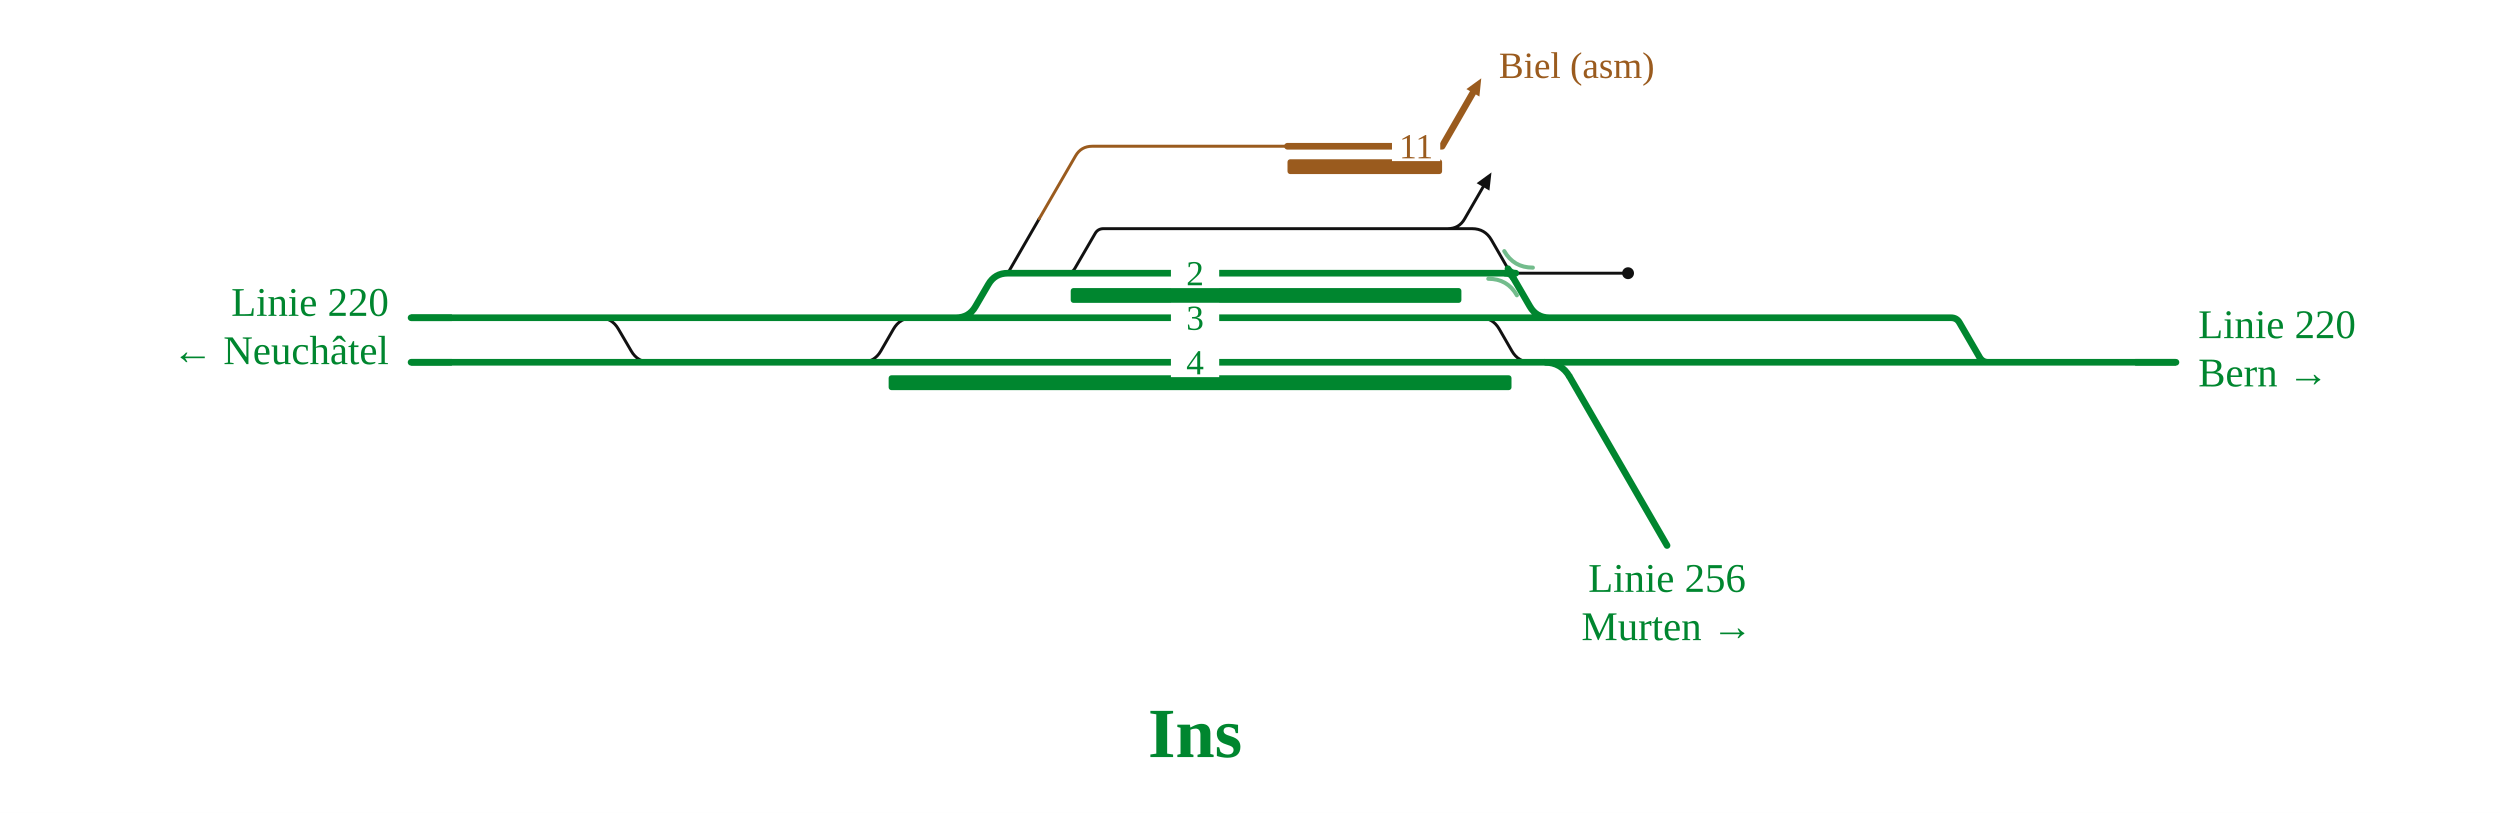
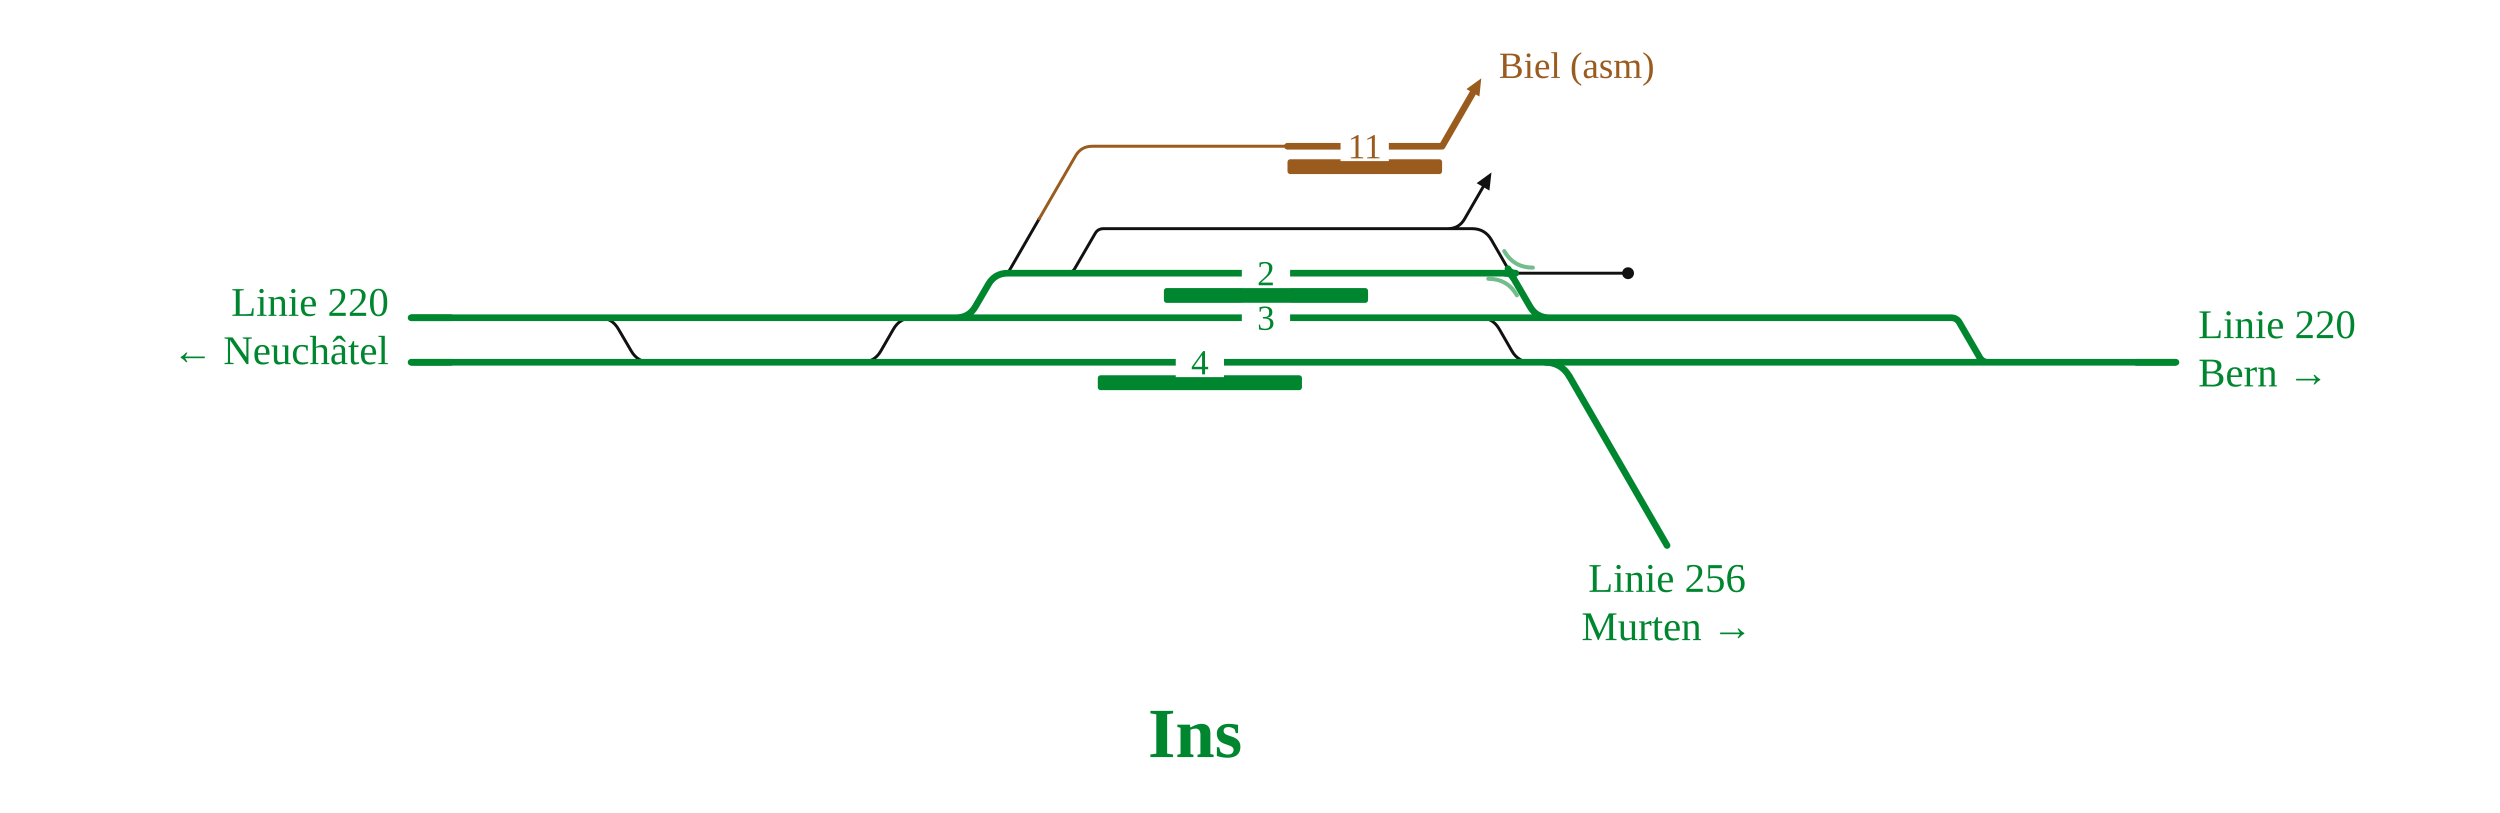
<svg xmlns="http://www.w3.org/2000/svg" viewBox="0 0 1347 438" width="1347" height="438" font-family="Fira Sans, Source Sans 3, Helvetica, Arial, sans-serif">
  <rect width="100%" height="100%" fill="#fff" />
  <g fill="none" stroke-linecap="round" stroke-linejoin="round">
    <path d="M813.9,147.2H877.2 M796.2,171.2H797.3Q804.3,171.2 807.8,177.3L814.6,189.1Q818.1,195.2 825.1,195.2H825.1 M464.1,195.2H464.1Q471.1,195.2 474.6,189.1L481.4,177.3Q484.9,171.2 491.9,171.2H491.9 M322.7,171.2H322.7Q329.7,171.2 333.2,177.3L340.1,189.1Q343.6,195.2 350.6,195.2H350.6 M574.6,147.2H574.6Q577.7,147.2 579.2,144.5L590.0,125.9Q591.5,123.2 594.6,123.2H594.6M594.6,123.2H786.1 M786.1,123.2L786.1,123.2 M780.1,123.2Q786.1,123.2 789.1,118.0L799.1,100.7 M786.1,123.2L793.1,123.2Q800.1,123.2 803.6,129.3L813.9,147.2 M543.0,147.2L559.9,117.9" stroke="#111" stroke-width="1.6" />
    <path d="M574.6,147.2H813.9 M543.0,147.2H574.6 M491.9,171.2H515.1 M515.1,171.2H796.2 M841.2,195.2H1071.2 M464.1,195.2H825.1 M825.1,195.2H841.2  M796.2,171.2H841.8 M350.6,195.2H464.1 M322.7,171.2H491.9 M841.8,171.2H1051.2M1051.2,171.2H1051.2Q1054.3,171.2 1055.8,173.9L1066.6,192.5Q1068.2,195.2 1071.2,195.2H1071.2 M515.1,171.2H515.1Q522.1,171.2 525.6,165.1L532.5,153.3Q536.0,147.2 543.0,147.2H543.0 M1071.2,195.2H1172.4 M221.5,195.2H350.6 M221.5,171.2H322.7 M813.9,147.2L824.3,165.1Q827.8,171.2 834.8,171.2L841.8,171.2" stroke="#00862f" stroke-width="3.6" />
    <path d="M811.1,147.2Q813.9,147.2 815.3,149.6" fill="none" stroke="#00862f" stroke-width="3.6" stroke-linecap="round" />
    <path d="M816.7,147.2Q813.9,147.2 812.5,144.8" fill="none" stroke="#00862f" stroke-width="3.6" stroke-linecap="round" />
    <path d="M798.1,42.2L797.1,52.0L790.1,48.0Z" fill="#9a5b1e" stroke="none" />
    <path d="M559.9,117.9L579.5,84.0Q582.5,78.8 588.5,78.8L646.8,78.8 M646.8,78.8L693.7,78.8" stroke="#9a5b1e" stroke-width="1.6" />
    <path d="M693.7,78.8L777.0,78.8 M777.0,78.8L793.6,50.0" stroke="#9a5b1e" stroke-width="3.6" />
  </g>
  <rect x="693.7" y="85.8" width="83.3" height="8" rx="1.5" fill="#9a5b1e" />
  <text x="807.6" y="42.0" font-size="20" text-anchor="start" fill="#9a5b1e">Biel (asm)</text>
-   <rect x="750.0" y="70.8" width="26" height="16" fill="#fff" stroke="none" />
-   <text x="763.0" y="85.3" font-size="19" text-anchor="middle" fill="#9a5b1e">11</text>
+   <rect x="722.3" y="70.8" width="26" height="16" fill="#fff" stroke="none" />
+   <text x="735.3" y="85.3" font-size="19" text-anchor="middle" fill="#9a5b1e">11</text>
  <g fill="none" stroke-linecap="round" stroke-linejoin="round">
</g>
-   <rect x="576.9" y="155.2" width="210.5" height="8" rx="1.5" fill="#00862f" />
-   <rect x="478.8" y="202.2" width="335.6" height="8" rx="1.5" fill="#00862f" />
+   <rect x="627.1" y="155.2" width="110.0" height="8" rx="1.5" fill="#00862f" />
+   <rect x="591.5" y="202.2" width="110.0" height="8" rx="1.5" fill="#00862f" />
  <path d="M801.9,150.2Q812.2,150.2 817.3,159.1" fill="none" stroke="#00862f" stroke-opacity="0.55" stroke-width="2.2" stroke-linecap="round" />
  <path d="M825.9,144.2Q815.6,144.2 810.5,135.3" fill="none" stroke="#00862f" stroke-opacity="0.55" stroke-width="2.2" stroke-linecap="round" />
  <circle cx="877.2" cy="147.2" r="3.2" fill="#111" />
  <path d="M803.6,92.9L802.5,102.7L795.6,98.7Z" fill="#111" />
-   <rect x="630.9" y="139.2" width="26" height="16" fill="#fff" />
-   <text x="643.9" y="153.7" font-size="19" text-anchor="middle" fill="#00862f">2</text>
-   <rect x="630.9" y="163.2" width="26" height="16" fill="#fff" />
-   <text x="643.9" y="177.7" font-size="19" text-anchor="middle" fill="#00862f">3</text>
-   <rect x="630.9" y="187.2" width="26" height="16" fill="#fff" />
-   <text x="643.9" y="201.7" font-size="19" text-anchor="middle" fill="#00862f">4</text>
+   <rect x="669.1" y="139.2" width="26" height="16" fill="#fff" />
+   <text x="682.1" y="153.7" font-size="19" text-anchor="middle" fill="#00862f">2</text>
+   <rect x="669.1" y="163.2" width="26" height="16" fill="#fff" />
+   <text x="682.1" y="177.7" font-size="19" text-anchor="middle" fill="#00862f">3</text>
+   <rect x="633.5" y="187.2" width="26" height="16" fill="#fff" />
+   <text x="646.5" y="201.7" font-size="19" text-anchor="middle" fill="#00862f">4</text>
  <path d="M1150.4,195.2H1172.4" stroke="#00862f" stroke-width="3.6" fill="none" />
  <path d="M243.5,195.2H221.5" stroke="#00862f" stroke-width="3.6" fill="none" />
  <path d="M243.5,171.2H221.5" stroke="#00862f" stroke-width="3.6" fill="none" />
  <path d="M832.2,195.2Q841.2,195.2 845.7,203.0" stroke="#00862f" stroke-width="3.6" fill="none" />
  <path d="M845.7,203.0L845.7,203.0L898.2,293.9" stroke="#00862f" stroke-width="3.6" stroke-linecap="round" fill="none" />
  <text x="1184.4" y="182.2" font-size="22" text-anchor="start" fill="#00862f">Linie 220</text>
  <text x="1184.4" y="208.2" font-size="22" text-anchor="start" fill="#00862f">Bern →</text>
  <text x="209.5" y="170.2" font-size="22" text-anchor="end" fill="#00862f">Linie 220</text>
  <text x="209.5" y="196.2" font-size="22" text-anchor="end" fill="#00862f">← Neuchâtel</text>
  <text x="898.2" y="318.9" font-size="22" text-anchor="middle" fill="#00862f">Linie 256</text>
  <text x="898.2" y="344.9" font-size="22" text-anchor="middle" fill="#00862f">Murten →</text>
  <text x="643.9" y="407.9" font-size="38" font-weight="700" text-anchor="middle" fill="#00862f">Ins</text>
</svg>
